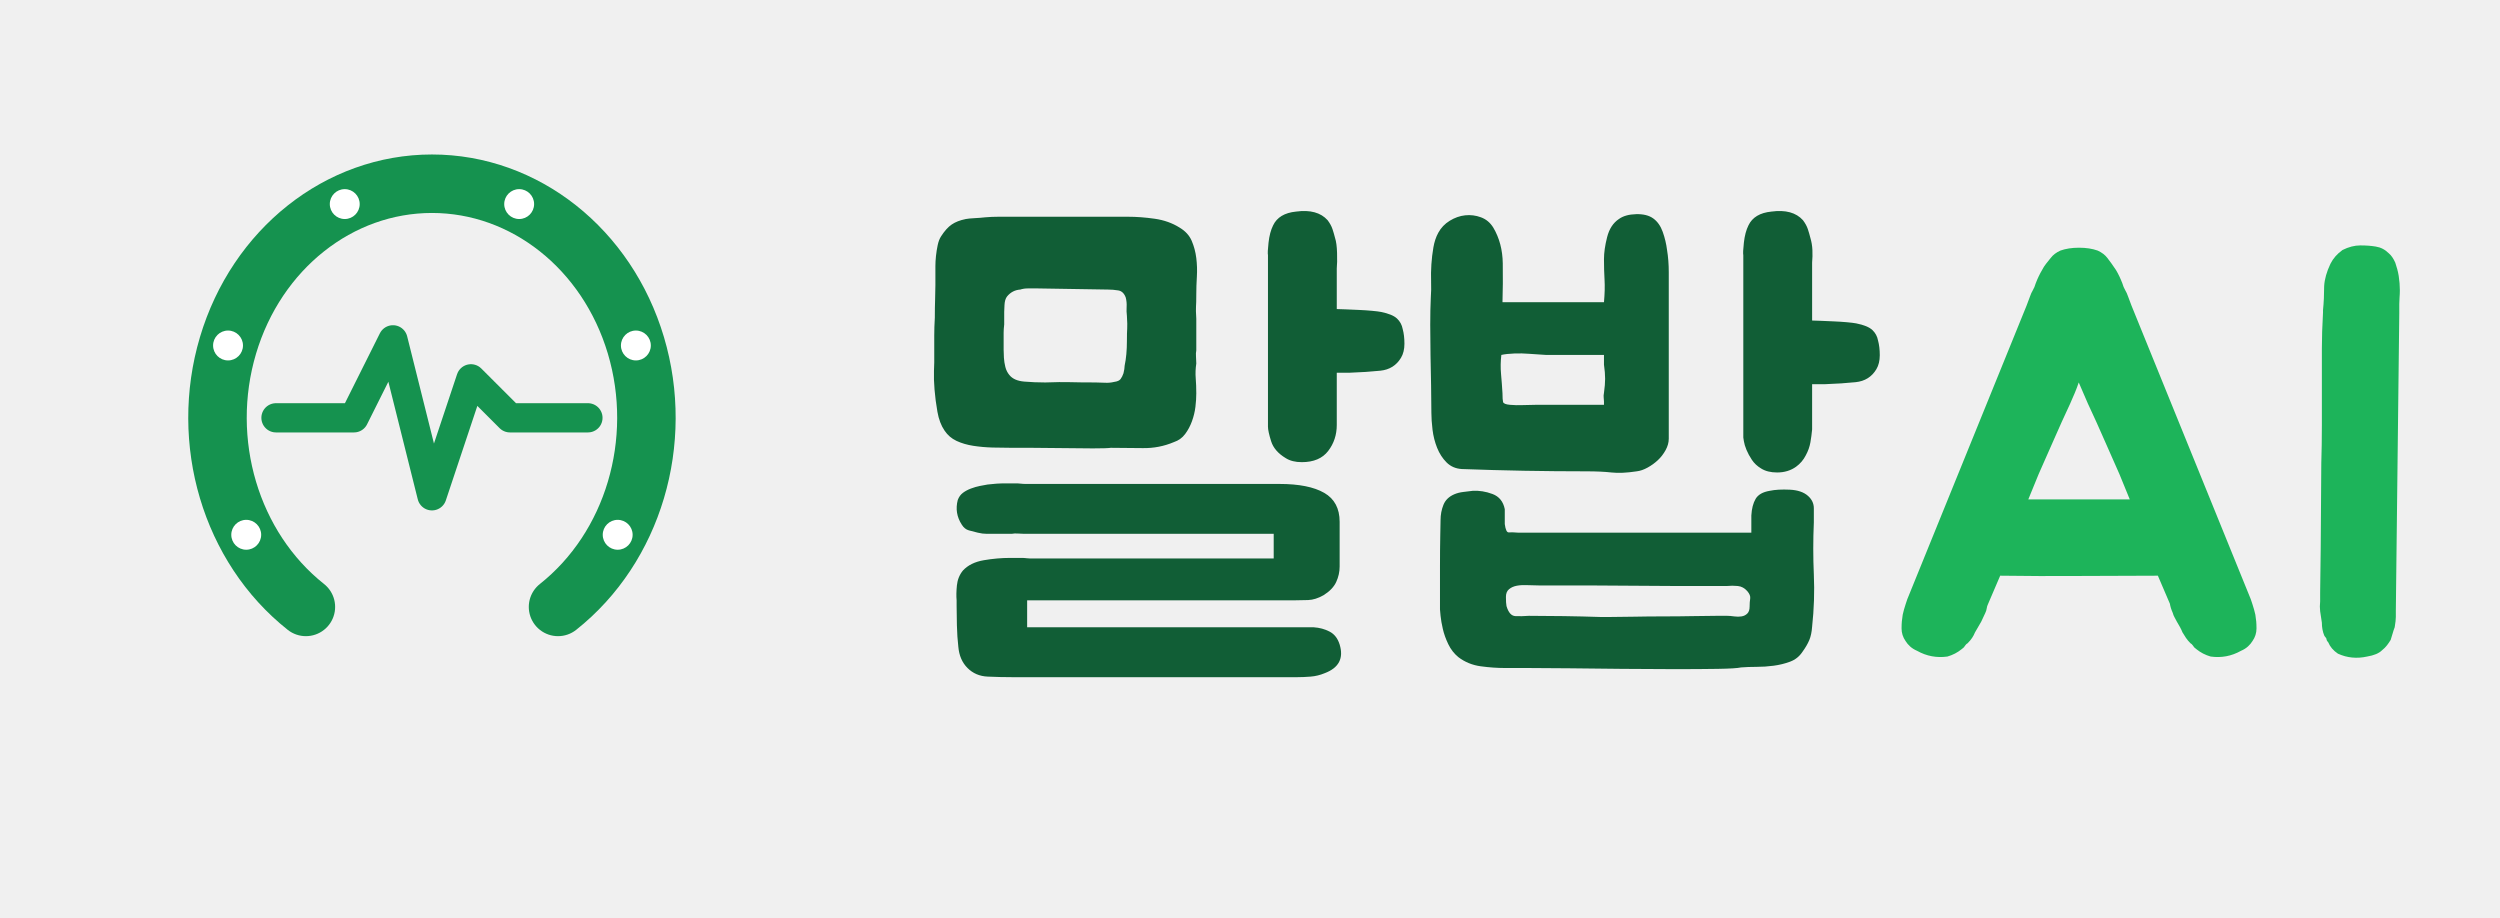
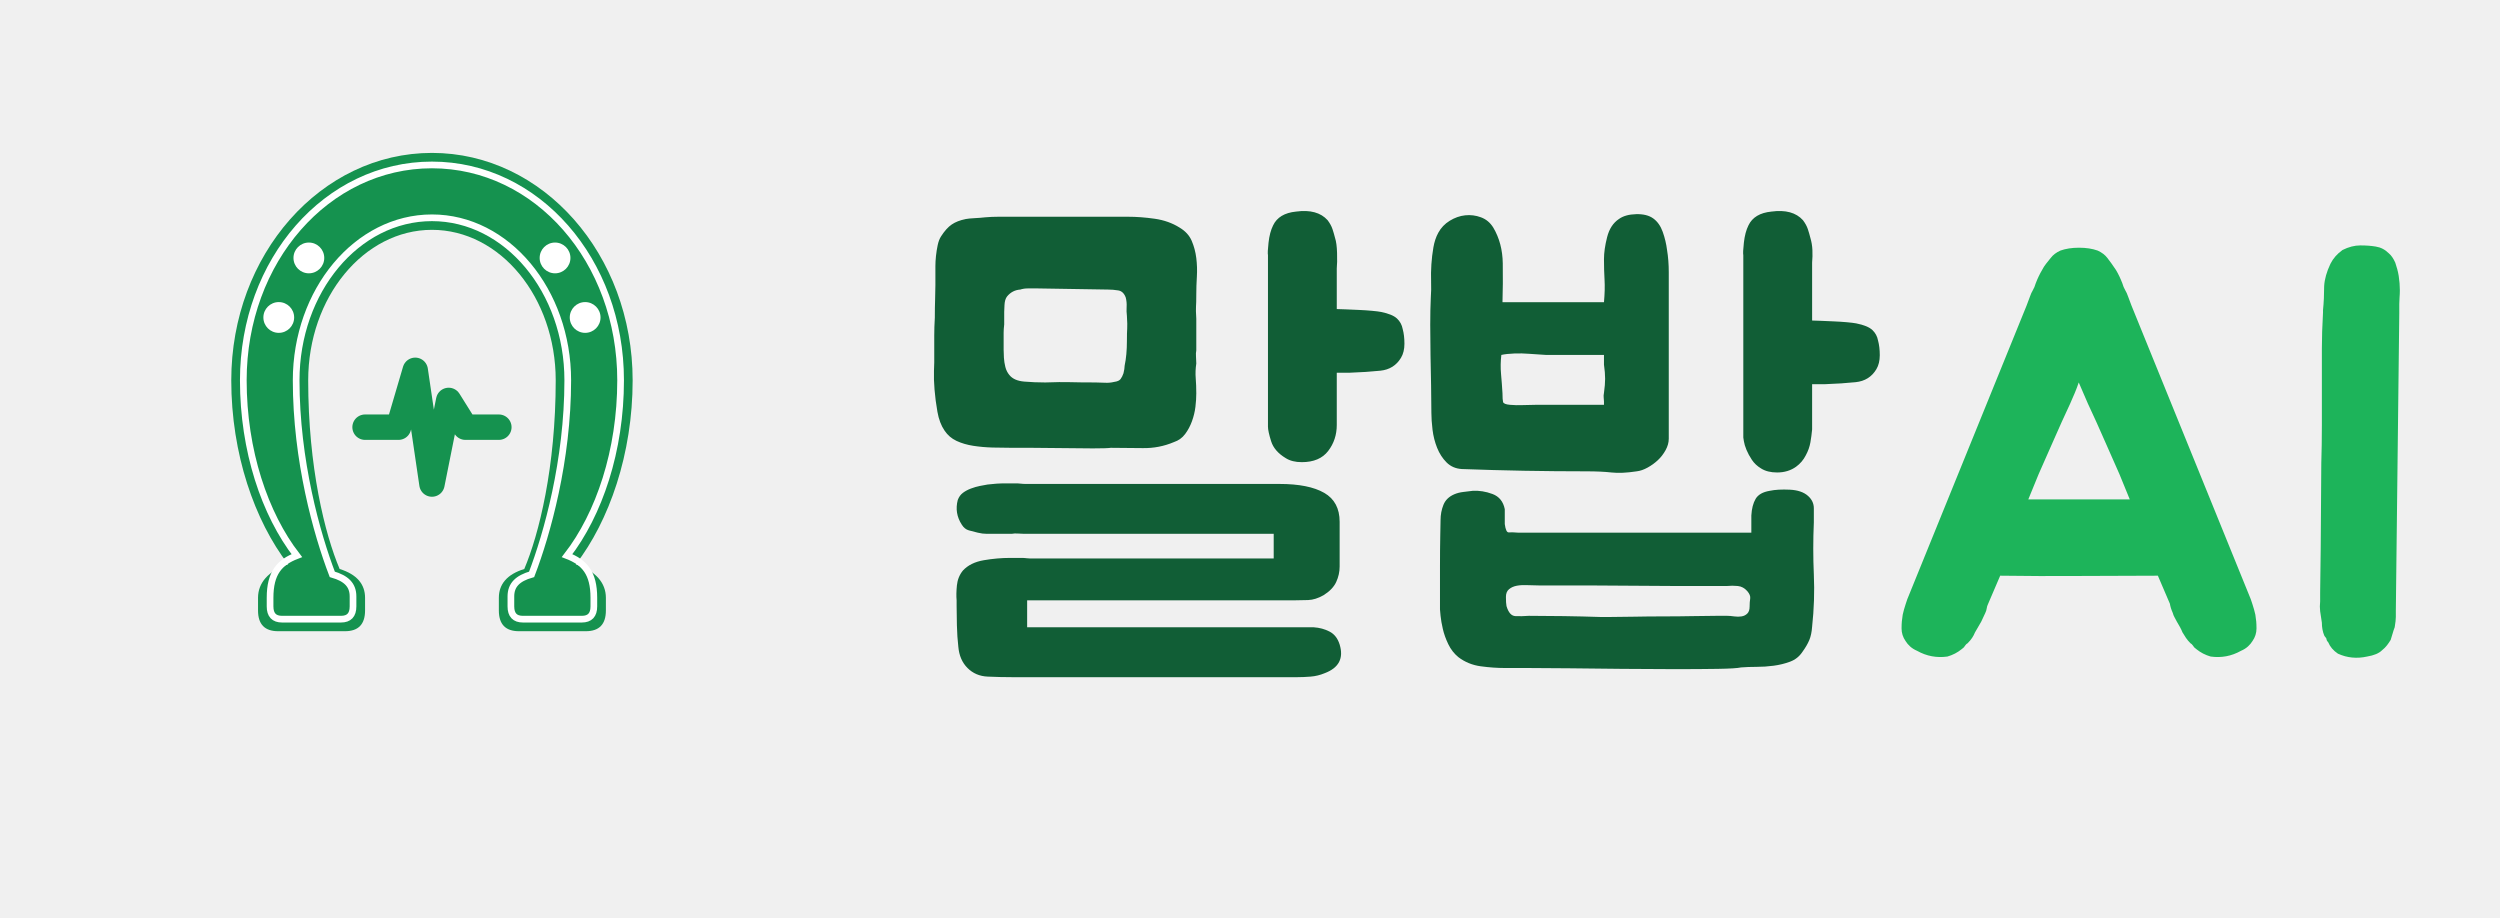
<svg xmlns="http://www.w3.org/2000/svg" width="654" height="240" viewBox="0 0 654 240">
-   <g transform="translate(28,26) scale(1.7)">
-     <path d="M 69.4 78.1 A 33 36 0 1 0 30.6 78.1" fill="none" stroke="#15924F" stroke-width="9" stroke-linecap="round" />
-     <circle cx="78.58" cy="67" r="2.3" fill="#FFFFFF" />
-     <circle cx="81.38" cy="37.87" r="2.3" fill="#FFFFFF" />
-     <circle cx="63.42" cy="16.11" r="2.3" fill="#FFFFFF" />
-     <circle cx="36.58" cy="16.11" r="2.3" fill="#FFFFFF" />
-     <circle cx="18.62" cy="37.87" r="2.3" fill="#FFFFFF" />
-     <circle cx="21.42" cy="67" r="2.3" fill="#FFFFFF" />
-     <path d="M 26 49 L 38 49 L 44 37 L 50 61 L 56 43 L 62 49 L 74 49" fill="none" stroke="#15924F" stroke-width="4.5" stroke-linecap="round" stroke-linejoin="round" />
+   <g transform="translate(25.5,26) scale(1.75)">
+     <path d="M 50 8 C 66.6 8 80 23.2 80 42 C 80 53 76.5 63 71.5 69.5 C 74.5 70.5 76 72.3 76 74.5 L 76 76.4 Q 76 79.5 73 79.5 L 63 79.5 Q 60 79.5 60 76.4 L 60 74.5 C 60 72.5 61.2 71 63.8 70.2 C 66 65 68.5 55 68.5 42 C 68.5 29.6 60.2 19.5 50 19.5 C 39.8 19.5 31.5 29.6 31.5 42 C 31.5 55 34 65 36.2 70.2 C 38.8 71 40 72.5 40 74.5 L 40 76.4 Q 40 79.5 37 79.5 L 27 79.5 Q 24 79.5 24 76.4 L 24 74.5 C 24 72.3 25.5 70.5 28.5 69.5 C 23.5 63 20 53 20 42 C 20 23.2 33.4 8 50 8 Z" fill="#15924F" />
+     <path d="M 50 9.8 C 65.7 9.8 78.2 24.1 78.2 42 C 78.2 52.5 75 62 70.2 68.2 C 72.8 69.2 74.2 70.8 74.2 74.5 L 74.2 75.8 Q 74.2 77.7 72.4 77.7 L 63.6 77.7 Q 61.8 77.7 61.8 75.8 L 61.8 74.3 C 61.8 72.6 62.8 71.6 64.9 71 C 67.2 65 70.3 54 70.3 42 C 70.3 28.6 61.2 17.7 50 17.7 C 38.8 17.7 29.7 28.6 29.7 42 C 29.7 54 32.8 65 35.1 71 C 37.2 71.6 38.2 72.6 38.2 74.3 L 38.2 75.8 Q 38.2 77.7 36.4 77.7 L 27.6 77.7 Q 25.8 77.7 25.8 75.8 L 25.8 74.5 C 25.8 70.8 27.2 69.2 29.8 68.2 C 25 62 21.8 52.5 21.8 42 C 21.8 24.1 34.3 9.8 50 9.8 Z" fill="none" stroke="#FFFFFF" stroke-width="1" />
+     <circle cx="68.4" cy="23.7" r="2.3" fill="#FFFFFF" />
+     <circle cx="72.9" cy="32.6" r="2.3" fill="#FFFFFF" />
+     <circle cx="31.6" cy="23.7" r="2.3" fill="#FFFFFF" />
+     <circle cx="27.1" cy="32.6" r="2.3" fill="#FFFFFF" />
+     <path d="M 40 49 L 45 49 L 47.5 40.5 L 50 57.5 L 52.5 45 L 55 49 L 60 49" fill="none" stroke="#15924F" stroke-width="3.8" stroke-linecap="round" stroke-linejoin="round" />
  </g>
  <path d="M344 359Q337 358 312.5 358.0Q288 358 260.0 358.5Q232 359 207.0 359.0Q182 359 174 359H173Q155 359 137.5 359.5Q120 360 104.0 362.5Q88 365 75.0 371.0Q62 377 54 389Q45 402 41.5 422.0Q38 442 36.5 460.5Q35 479 35.5 493.0Q36 507 36 508V530Q36 541 36.0 555.0Q36 569 37 586Q37 604 37.5 618.0Q38 632 38 643V665Q38 668 38.0 676.0Q38 684 39.0 693.5Q40 703 42.0 712.5Q44 722 48 728Q57 742 66.5 748.5Q76 755 91 758Q96 759 106.0 759.5Q116 760 125 761Q136 762 148 762H374Q396 762 420.5 758.5Q445 755 464 743Q479 734 485.0 720.0Q491 706 493.0 690.0Q495 674 494.0 657.5Q493 641 493 627Q493 611 492.5 605.5Q492 600 493 584V529Q492 524 492.5 518.0Q493 512 493 506Q491 493 492.0 480.5Q493 468 493 454Q493 443 491.5 430.5Q490 418 485.5 405.5Q481 393 473.5 383.0Q466 373 454 369Q428 358 399.5 358.5Q371 359 344 359ZM698 46Q713 45 725.5 38.5Q738 32 743 16Q754 -20 717 -34Q705 -39 692.5 -40.0Q680 -41 669 -41H214Q194 -41 172.5 -41.0Q151 -41 129 -40Q108 -39 94.0 -25.0Q80 -11 78 12Q76 29 75.5 49.5Q75 70 75 84V93Q74 104 75.5 119.0Q77 134 86 145Q99 159 122.5 163.0Q146 167 168 167H189Q193 167 196.5 166.5Q200 166 203 166H628V209H193Q188 209 182.0 209.5Q176 210 171 209H146Q136 209 128.0 209.0Q120 209 112 211Q104 213 96.5 215.0Q89 217 84 225Q71 245 77 268Q80 276 86.0 280.5Q92 285 100.0 288.0Q108 291 115.5 292.5Q123 294 129 295Q137 296 144.5 296.5Q152 297 161 297H178Q183 297 187.0 296.5Q191 296 196 296H638Q689 296 716.0 280.5Q743 265 743 230V152Q743 138 737.0 125.0Q731 112 715 102Q701 94 688.0 93.5Q675 93 663 93H198V46ZM738 490V399Q738 373 723.0 353.5Q708 334 677 334Q660 334 649 341Q629 353 623.5 370.5Q618 388 618 396V695Q617 699 619.0 717.0Q621 735 627 747Q637 768 667 771Q704 776 722 756Q728 748 730.5 740.5Q733 733 735 725Q738 716 738.5 699.0Q739 682 738 672V601Q742 601 753.0 600.5Q764 600 776.0 599.5Q788 599 799.0 598.0Q810 597 815 596Q835 592 843.0 584.5Q851 577 853 566Q856 555 856.0 540.5Q856 526 850 516Q838 496 814.0 493.5Q790 491 761 490ZM216 637Q207 637 199.5 637.0Q192 637 186 635Q172 634 163 623Q159 618 158.5 608.0Q158 598 158 596V574Q157 566 157.0 559.5Q157 553 157 548V536Q157 536 157.0 530.0Q157 524 157.5 516.0Q158 508 160.0 500.0Q162 492 167 486Q175 476 193.0 474.5Q211 473 229 473H230Q256 474 273.0 473.5Q290 473 317 473Q325 473 333.5 472.5Q342 472 350 474Q358 475 361.0 479.0Q364 483 366 489Q368 497 368 502Q372 521 372 545Q372 561 372.5 567.0Q373 573 372 589Q371 597 371.5 605.0Q372 613 370 621Q366 632 357.0 633.5Q348 635 339 635Z" fill="#115E36" transform="translate(239.00,171.00) scale(0.15,-0.15)" />
  <path d="M590 -24Q581 -26 549.5 -26.5Q518 -27 475.0 -27.0Q432 -27 383.0 -26.5Q334 -26 291.0 -25.5Q248 -25 217.0 -25.0Q186 -25 178 -25Q158 -25 136.0 -22.0Q114 -19 97 -6Q86 3 79.5 16.5Q73 30 70.0 43.0Q67 56 66.0 66.0Q65 76 65 77V153Q65 182 65.5 206.5Q66 231 66 233Q66 247 71.0 259.5Q76 272 90 278Q97 281 105.5 282.0Q114 283 122 284Q139 285 156.5 278.5Q174 272 178 252V226Q180 211 185.0 211.5Q190 212 202 211H608V241Q609 259 615.5 270.0Q622 281 640 284Q654 287 675.0 286.0Q696 285 707 275Q717 266 717.0 253.5Q717 241 717 229Q715 183 717.0 138.0Q719 93 714 47Q713 33 709.0 23.5Q705 14 697 3Q689 -9 675.5 -14.0Q662 -19 647.0 -21.0Q632 -23 617.0 -23.0Q602 -23 590 -24ZM464 375Q464 365 458.5 355.0Q453 345 445.0 337.5Q437 330 427.0 324.5Q417 319 408 318Q382 314 364.0 316.0Q346 318 321 318Q266 318 211.5 319.0Q157 320 103 322Q87 323 76.5 333.5Q66 344 60.0 359.0Q54 374 52.0 390.5Q50 407 50 420Q50 441 49.5 467.0Q49 493 48.5 520.0Q48 547 48.0 573.5Q48 600 49 621Q50 634 49.5 649.0Q49 664 50.0 679.0Q51 694 53.5 708.5Q56 723 62 734Q69 747 82.0 755.0Q95 763 109.0 764.5Q123 766 136.5 761.0Q150 756 158 743Q174 716 174.5 680.5Q175 645 174 613H303H316H351Q353 635 352.0 652.0Q351 669 351 688Q351 705 356.5 726.5Q362 748 377 758Q388 766 407.0 766.5Q426 767 437 759Q448 751 453.5 735.5Q459 720 461 704Q464 686 464 665ZM714 682Q714 683 714.0 670.0Q714 657 714.0 639.5Q714 622 714.0 605.0Q714 588 714 581Q718 581 729.0 580.5Q740 580 752.0 579.5Q764 579 775.0 578.0Q786 577 791 576Q811 572 819.0 564.5Q827 557 829 546Q832 535 832.0 520.5Q832 506 826 496Q814 476 790.0 473.5Q766 471 737 470H714V391Q713 380 711.0 368.5Q709 357 703 346Q697 334 686 326Q672 316 653 316Q636 316 625 323Q615 329 609.0 338.0Q603 347 599.5 355.5Q596 364 595.0 370.5Q594 377 594 377V695Q593 699 595.0 717.0Q597 735 603 747Q613 768 643 771Q680 776 698 756Q704 748 706.5 740.5Q709 733 711 725Q714 715 714.5 704.0Q715 693 714 682ZM237 119Q228 119 217.5 119.5Q207 120 199.0 118.5Q191 117 185.5 112.5Q180 108 180 99Q180 88 181 83Q186 66 196.5 65.5Q207 65 220 66Q248 66 281.0 65.5Q314 65 344 64Q347 64 363.5 64.0Q380 64 404.0 64.5Q428 65 455.0 65.0Q482 65 506.0 65.5Q530 66 546.5 66.0Q563 66 566 66Q571 66 578.0 65.0Q585 64 591.0 65.0Q597 66 601.0 70.0Q605 74 605 82Q605 90 606.0 96.0Q607 102 601 109Q594 117 584.5 118.0Q575 119 565 118Q563 118 538.5 118.0Q514 118 477.5 118.0Q441 118 399.5 118.5Q358 119 322.0 119.0Q286 119 261.5 119.0Q237 119 237 119ZM351 440Q351 443 350.5 446.5Q350 450 351 455Q353 469 353.0 479.5Q353 490 351 504V521H250Q234 522 220 523Q208 524 194.5 523.5Q181 523 172 521Q170 504 171.5 487.5Q173 471 174 454Q174 443 175.0 439.0Q176 435 187 434Q198 433 209.5 433.5Q221 434 232 434H351Z" fill="#115E36" transform="translate(366.95,171.00) scale(0.15,-0.15)" />
  <path d="M657 68Q658 62 658.5 56.5Q659 51 659 44Q659 32 652 22Q649 17 644.0 12.5Q639 8 632 5Q607 -9 579 -5Q565 -1 554 8Q552 10 551.0 10.5Q550 11 549 13Q548 14 547.0 15.5Q546 17 544 18Q539 23 536.0 27.5Q533 32 530 37Q528 42 525.5 46.5Q523 51 520 56Q518 60 516.0 63.5Q514 67 513 71Q509 80 508 87L487 136Q418 136 349.5 135.5Q281 135 212 136L191 87Q189 83 188.5 79.0Q188 75 186 71Q184 67 182.5 63.5Q181 60 179 56Q176 51 173.5 46.5Q171 42 168 37Q166 32 163.0 27.5Q160 23 155 18Q153 17 152.0 15.5Q151 14 150 13Q149 11 148.0 10.5Q147 10 145 8Q134 -1 120 -5Q92 -9 67 5Q60 8 55.0 12.5Q50 17 47 22Q40 32 40 44Q40 51 40.5 56.5Q41 62 42 68Q44 77 47 86Q50 95 50 95L258 607L264 623Q266 629 269.0 634.0Q272 639 274 646Q279 659 285 669Q288 675 292.0 680.0Q296 685 300 690Q306 698 317 703Q331 708 349.5 708.0Q368 708 382 703Q393 698 399 690Q406 681 414 669Q420 659 425 646Q427 639 430.0 634.0Q433 629 435 623L441 607L649 95Q649 95 652 86Q655 77 657 68ZM420 313Q407 342 393.5 373.0Q380 404 365 436Q361 445 357.0 454.5Q353 464 349 473Q346 464 342.0 454.5Q338 445 334 436Q319 404 305.5 373.0Q292 342 279 313L261 269H438Z" fill="#1DB45A" transform="translate(491.45,171.00) scale(0.15,-0.15)" />
  <path d="M71 106 72 185 73 332Q74 364 74.0 398.0Q74 432 74 468Q74 504 74.0 532.0Q74 560 76 595V599Q77 609 77.5 619.5Q78 630 78 641Q79 659 89 680Q96 694 110 704Q126 712 141 712Q149 712 155.5 711.5Q162 711 168 710Q181 708 191 698Q197 693 202 682Q204 676 205.5 670.5Q207 665 208 659Q209 652 209.5 646.0Q210 640 210 634Q210 627 209.5 621.5Q209 616 209 610V593L203 74V64Q203 61 202.5 56.5Q202 52 201 46Q199 41 197.5 35.5Q196 30 194 24Q191 19 187.5 14.5Q184 10 179 6Q171 -2 153 -5Q126 -11 102 0Q90 8 85 20Q82 23 82 26Q81 28 80.0 29.0Q79 30 78 32Q76 37 75.0 42.5Q74 48 74 54Q73 59 72.5 64.0Q72 69 71 74Q70 82 71 91Z" fill="#1DB45A" transform="translate(596.30,171.00) scale(0.15,-0.15)" />
</svg>
